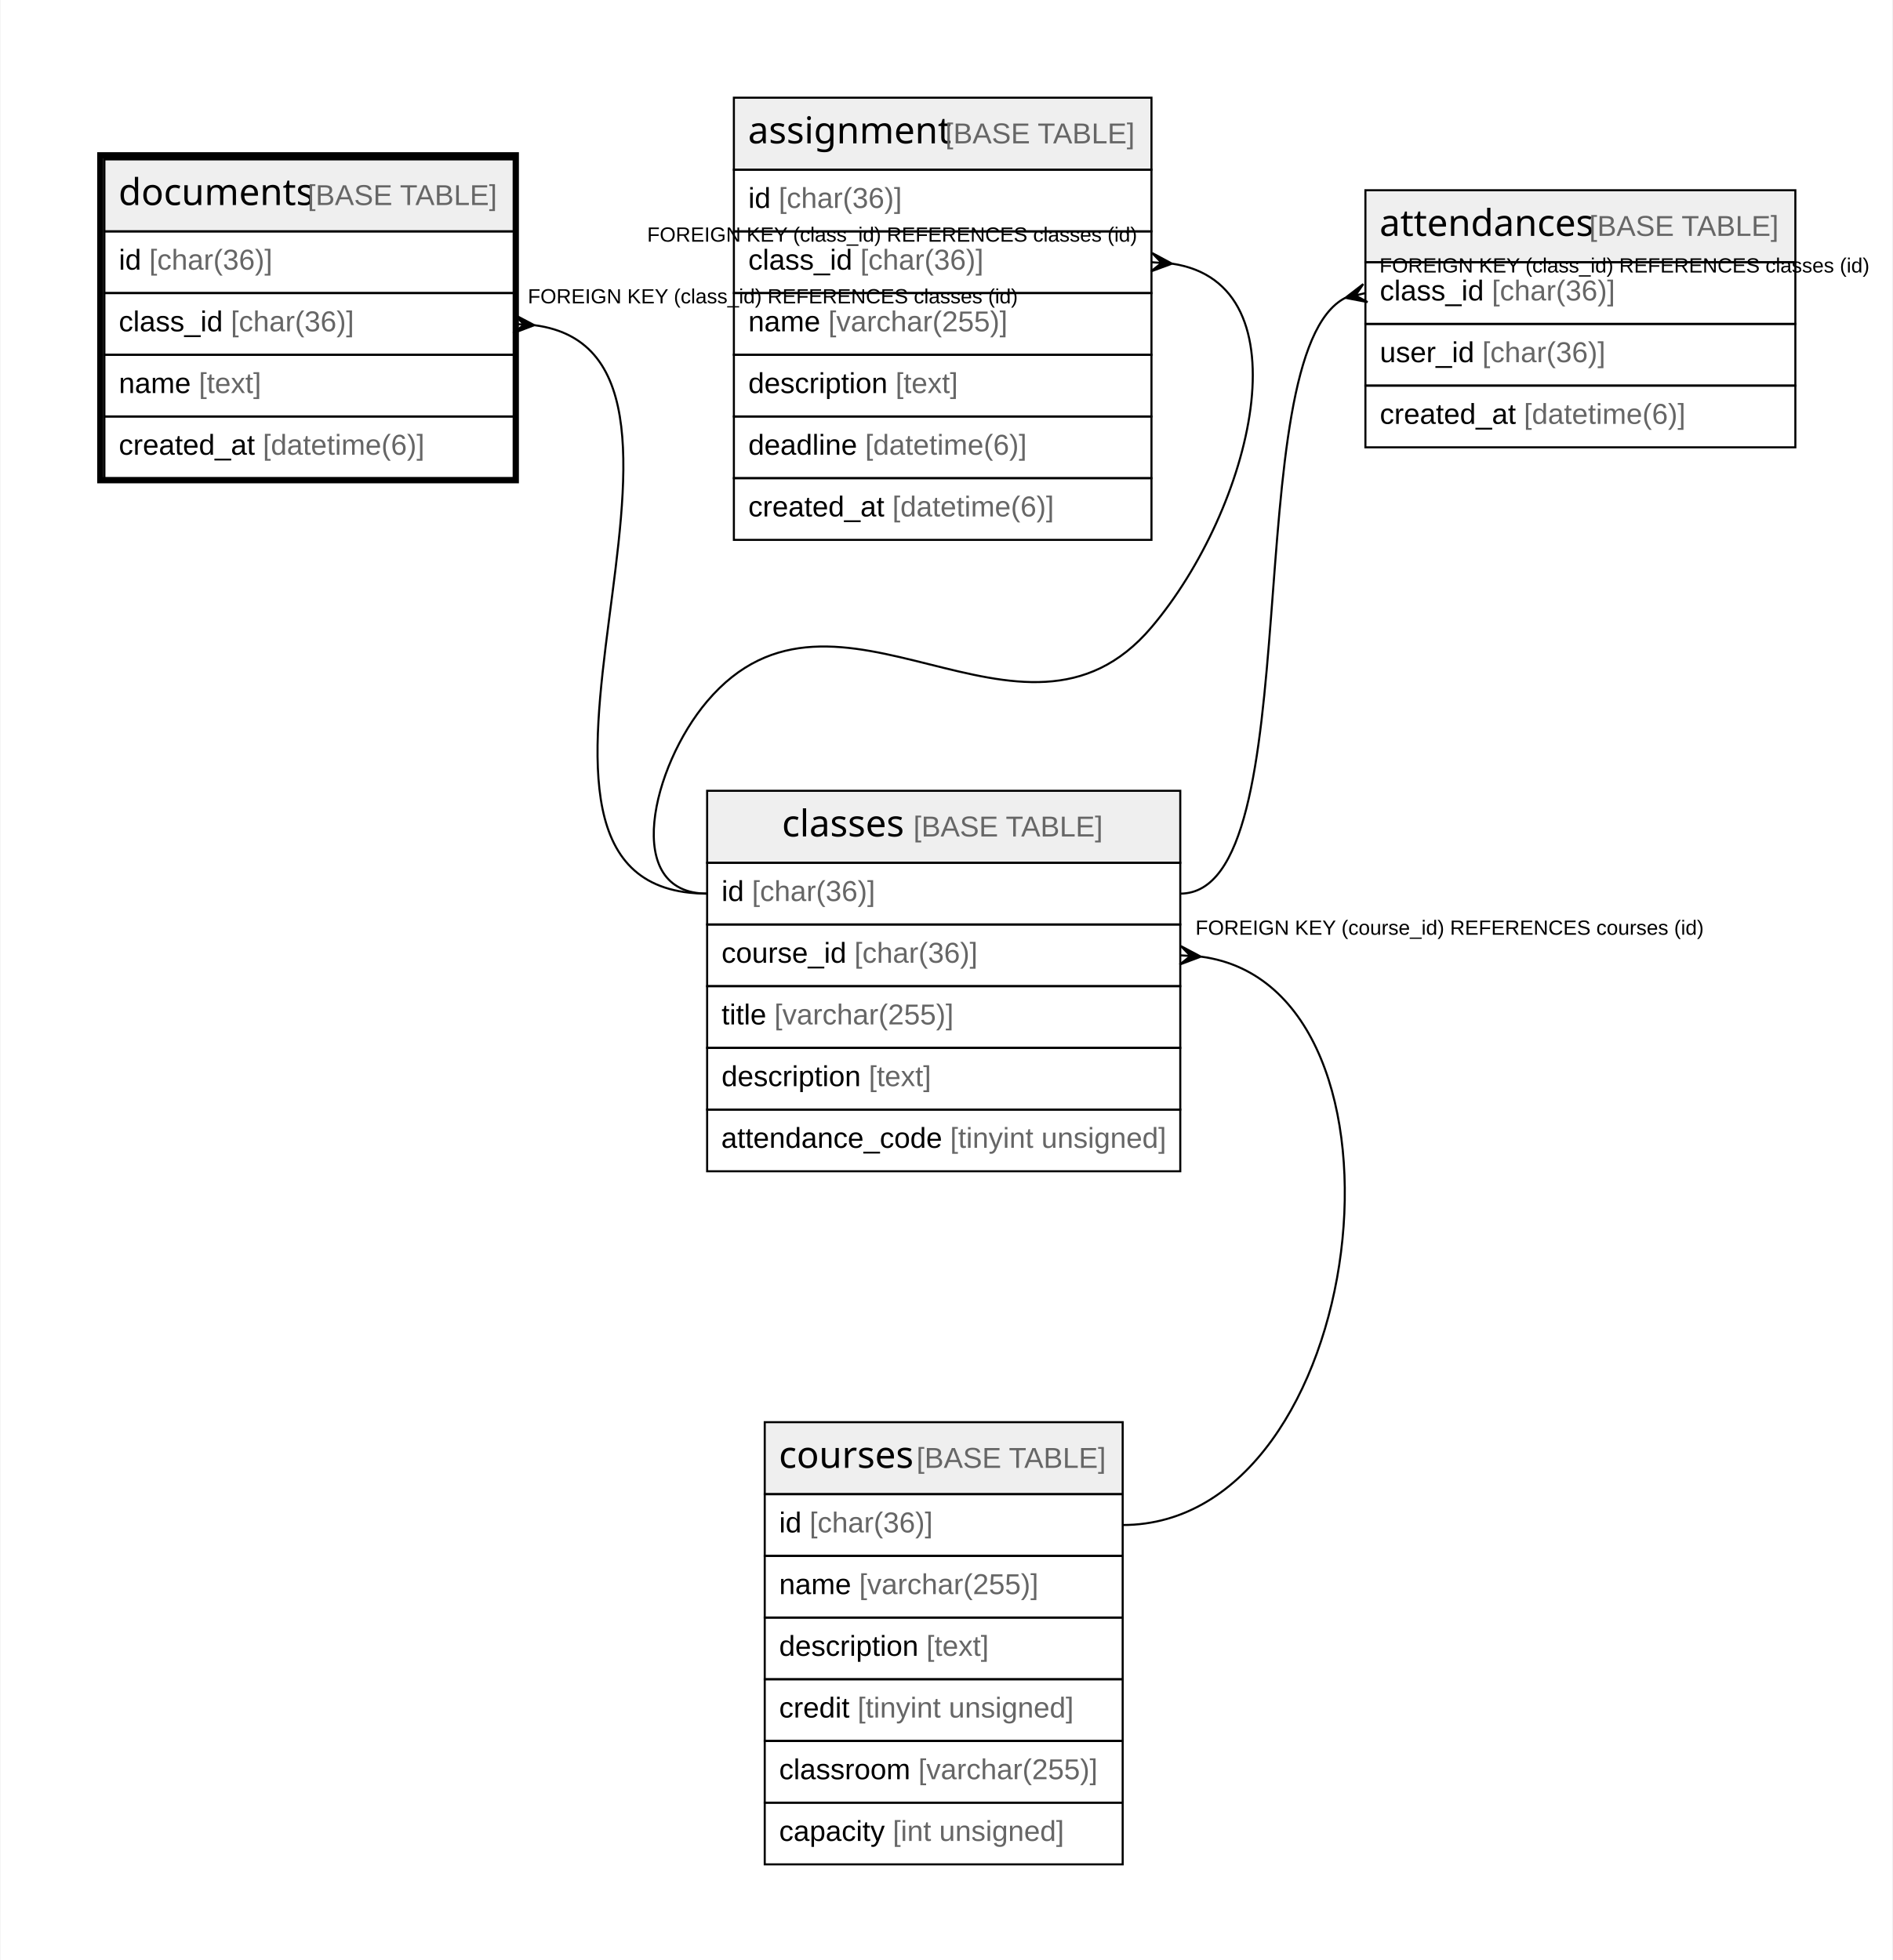
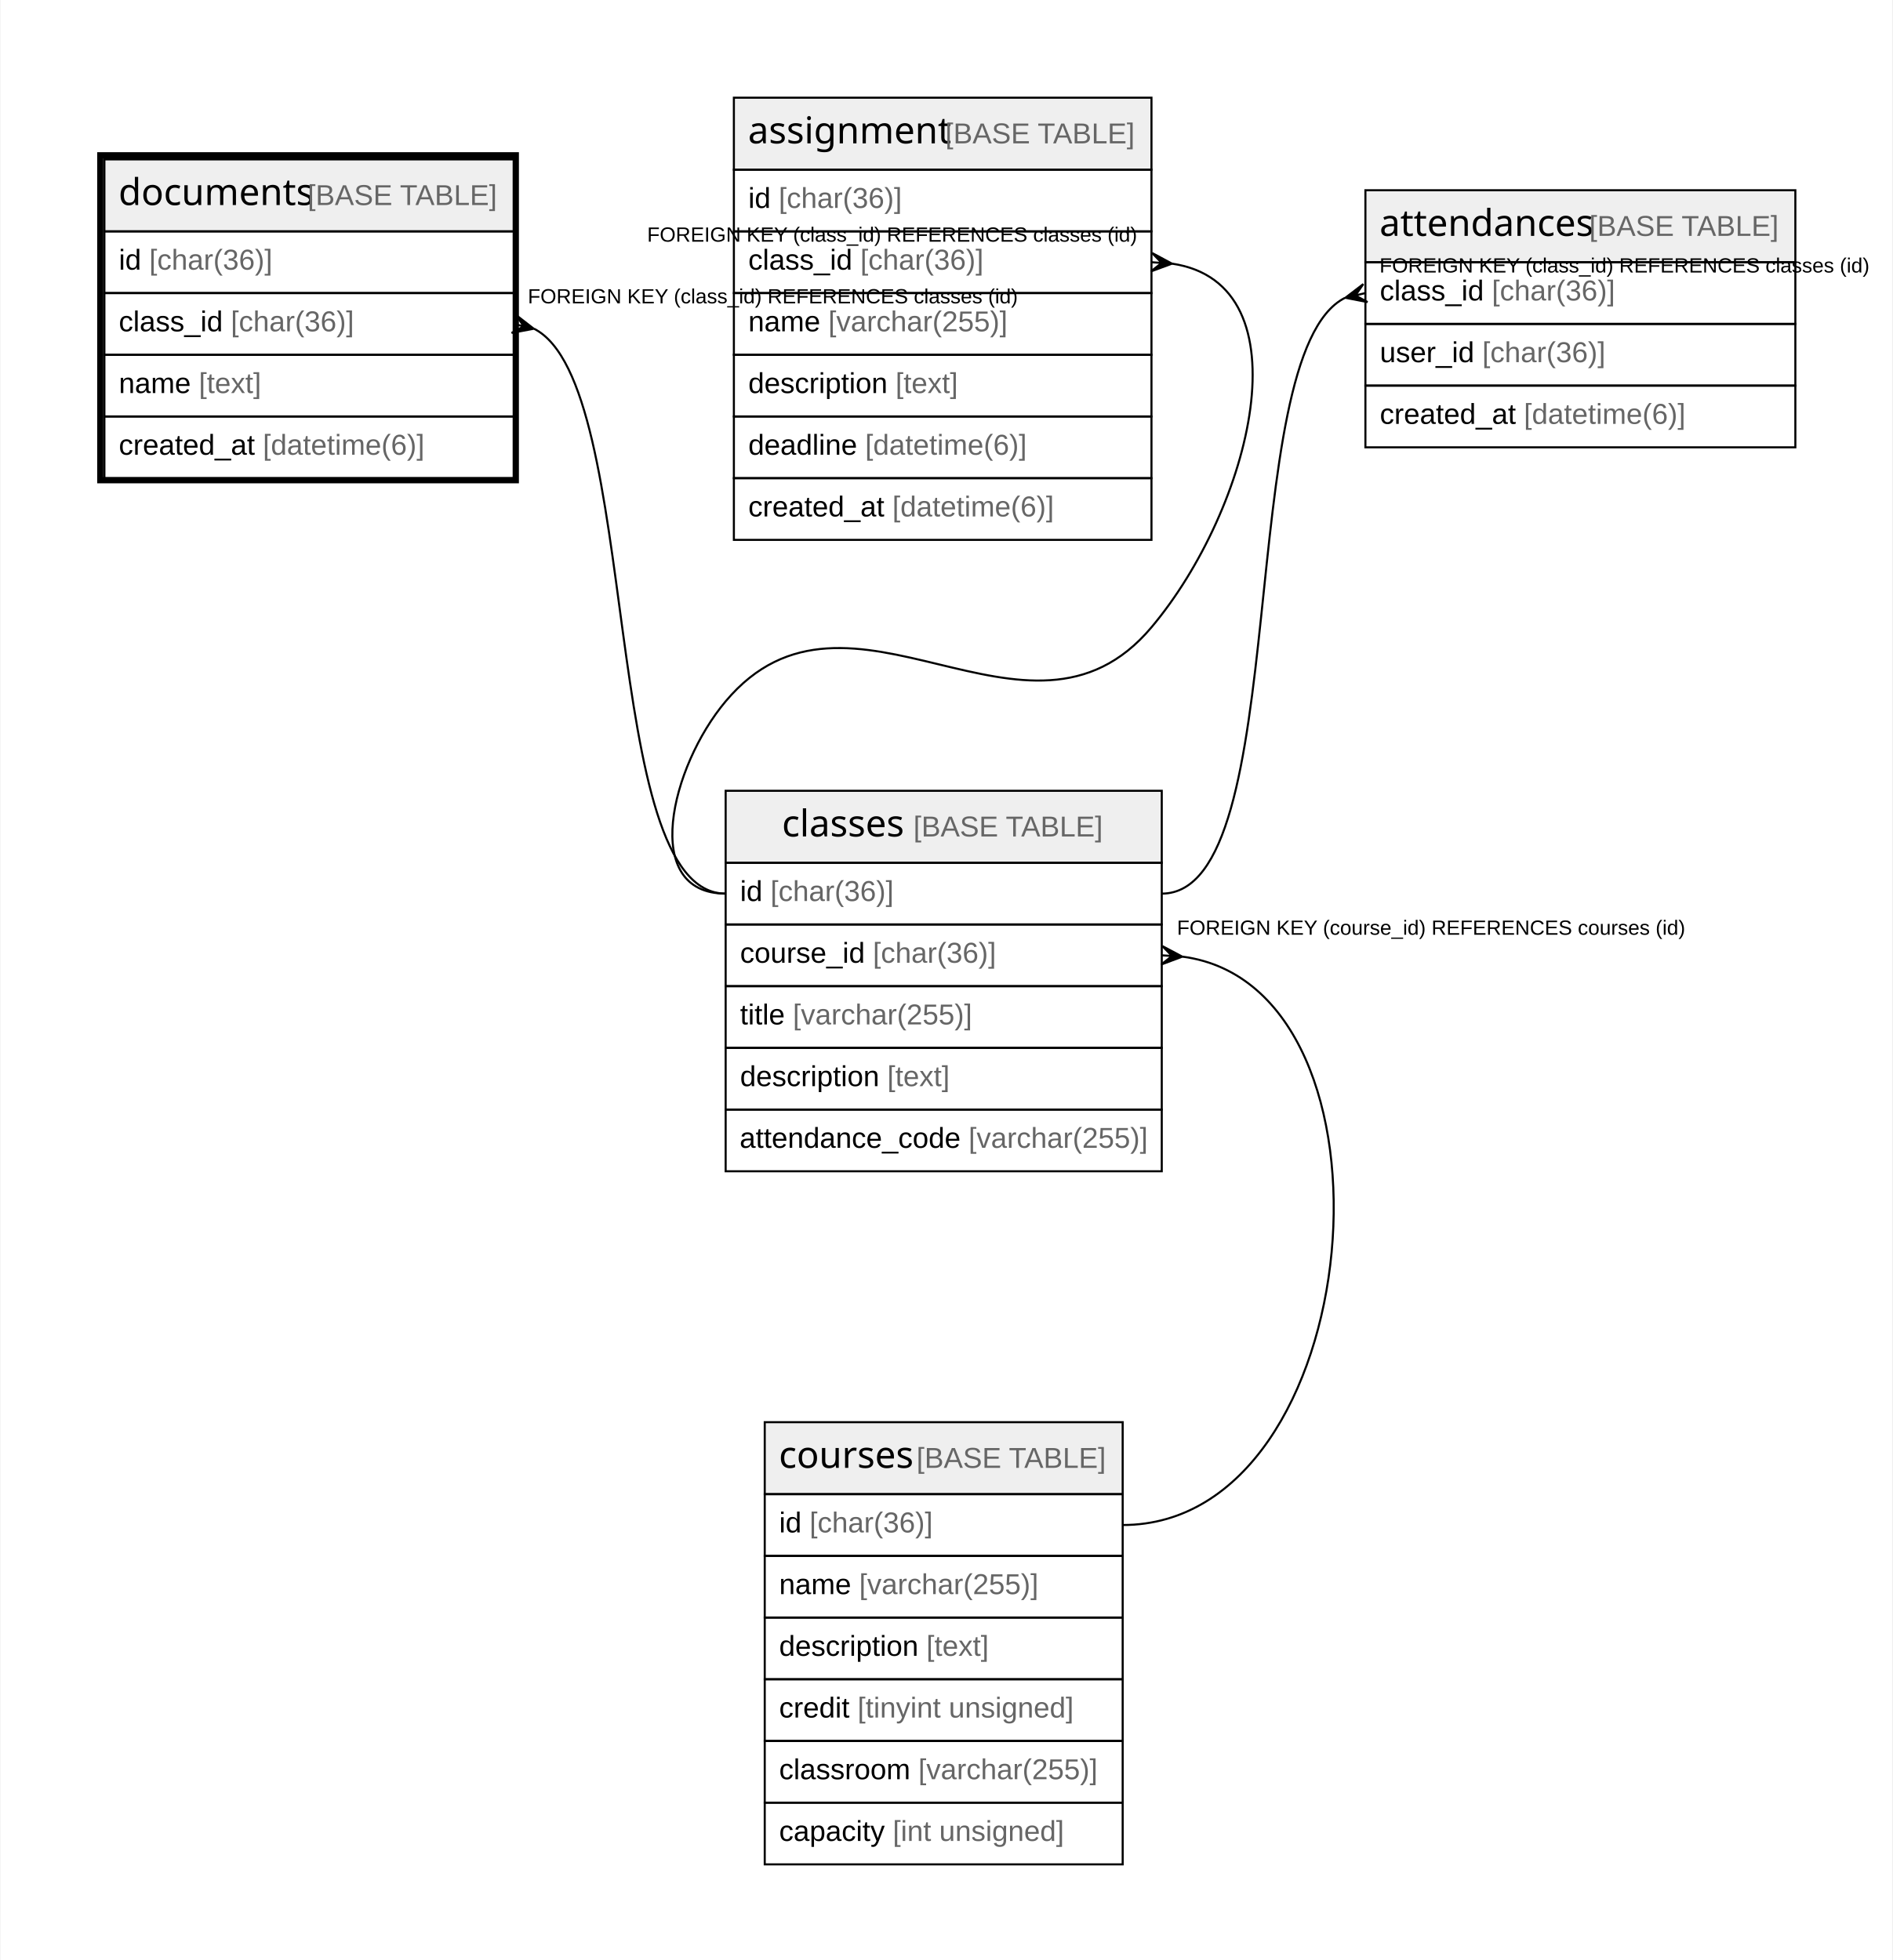
<svg xmlns="http://www.w3.org/2000/svg" width="920pt" height="953pt" viewBox="0.00 0.00 919.50 953.00">
  <g id="graph0" class="graph" transform="scale(1 1) rotate(0) translate(4 949)">
    <polygon fill="#ffffff" stroke="transparent" points="-4,4 -4,-949 915.5,-949 915.5,4 -4,4" />
    <g id="node1" class="node">
      <polygon fill="#efefef" stroke="transparent" points="46.5,-836.5 46.5,-871.5 245.5,-871.5 245.5,-836.5 46.5,-836.5" />
      <polygon fill="none" stroke="#000000" points="46.5,-836.5 46.5,-871.5 245.5,-871.5 245.5,-836.5 46.5,-836.5" />
      <text text-anchor="start" x="53.36" y="-849.3" font-family="Arial Bold" font-size="18.00" fill="#000000">documents</text>
      <text text-anchor="start" x="141.386" y="-849.3" font-family="Arial" font-size="14.00" fill="#000000"> </text>
      <text text-anchor="start" x="145.276" y="-849.3" font-family="Arial" font-size="14.00" fill="#666666">[BASE TABLE]</text>
      <polygon fill="none" stroke="#000000" points="46.5,-806.5 46.5,-836.5 245.5,-836.5 245.5,-806.5 46.5,-806.5" />
      <text text-anchor="start" x="53.5" y="-817.9" font-family="Arial" font-size="14.00" fill="#000000">id </text>
      <text text-anchor="start" x="68.28" y="-817.9" font-family="Arial" font-size="14.00" fill="#666666">[char(36)]</text>
      <polygon fill="none" stroke="#000000" points="46.5,-776.5 46.5,-806.5 245.5,-806.5 245.5,-776.5 46.5,-776.5" />
      <text text-anchor="start" x="53.5" y="-787.9" font-family="Arial" font-size="14.00" fill="#000000">class_id </text>
      <text text-anchor="start" x="107.952" y="-787.9" font-family="Arial" font-size="14.00" fill="#666666">[char(36)]</text>
      <polygon fill="none" stroke="#000000" points="46.5,-746.5 46.5,-776.5 245.5,-776.5 245.5,-746.5 46.5,-746.5" />
      <text text-anchor="start" x="53.5" y="-757.9" font-family="Arial" font-size="14.00" fill="#000000">name </text>
      <text text-anchor="start" x="92.399" y="-757.9" font-family="Arial" font-size="14.00" fill="#666666">[text]</text>
      <polygon fill="none" stroke="#000000" points="46.5,-716.5 46.5,-746.5 245.5,-746.5 245.5,-716.5 46.5,-716.5" />
      <text text-anchor="start" x="53.5" y="-727.9" font-family="Arial" font-size="14.00" fill="#000000">created_at </text>
      <text text-anchor="start" x="123.528" y="-727.9" font-family="Arial" font-size="14.00" fill="#666666">[datetime(6)]</text>
      <polygon fill="none" stroke="#000000" stroke-width="3" points="44.5,-715.5 44.5,-873.5 246.5,-873.5 246.5,-715.5 44.5,-715.5" />
    </g>
    <g id="node2" class="node">
-       <polygon fill="#efefef" stroke="transparent" points="339.5,-529.5 339.5,-564.5 569.5,-564.5 569.5,-529.5 339.5,-529.5" />
-       <polygon fill="none" stroke="#000000" points="339.5,-529.5 339.5,-564.5 569.5,-564.5 569.5,-529.5 339.5,-529.5" />
+       <polygon fill="#efefef" stroke="transparent" points="348.5,-529.5 348.5,-564.5 560.5,-564.5 560.5,-529.5 348.5,-529.5" />
+       <polygon fill="none" stroke="#000000" points="348.5,-529.5 348.5,-564.5 560.5,-564.5 560.5,-529.5 348.5,-529.5" />
      <text text-anchor="start" x="375.87" y="-542.3" font-family="Arial Bold" font-size="18.00" fill="#000000">classes</text>
      <text text-anchor="start" x="435.876" y="-542.3" font-family="Arial" font-size="14.00" fill="#000000"> </text>
      <text text-anchor="start" x="439.767" y="-542.3" font-family="Arial" font-size="14.00" fill="#666666">[BASE TABLE]</text>
-       <polygon fill="none" stroke="#000000" points="339.5,-499.5 339.5,-529.5 569.5,-529.5 569.5,-499.5 339.5,-499.5" />
-       <text text-anchor="start" x="346.5" y="-510.9" font-family="Arial" font-size="14.00" fill="#000000">id </text>
-       <text text-anchor="start" x="361.28" y="-510.9" font-family="Arial" font-size="14.00" fill="#666666">[char(36)]</text>
-       <polygon fill="none" stroke="#000000" points="339.5,-469.5 339.5,-499.5 569.5,-499.5 569.5,-469.5 339.5,-469.5" />
-       <text text-anchor="start" x="346.5" y="-480.9" font-family="Arial" font-size="14.00" fill="#000000">course_id </text>
-       <text text-anchor="start" x="411.071" y="-480.9" font-family="Arial" font-size="14.00" fill="#666666">[char(36)]</text>
-       <polygon fill="none" stroke="#000000" points="339.5,-439.5 339.5,-469.5 569.5,-469.5 569.5,-439.5 339.5,-439.5" />
-       <text text-anchor="start" x="346.5" y="-450.9" font-family="Arial" font-size="14.00" fill="#000000">title </text>
-       <text text-anchor="start" x="372.168" y="-450.9" font-family="Arial" font-size="14.00" fill="#666666">[varchar(255)]</text>
-       <polygon fill="none" stroke="#000000" points="339.5,-409.5 339.5,-439.5 569.5,-439.5 569.5,-409.5 339.5,-409.5" />
-       <text text-anchor="start" x="346.5" y="-420.9" font-family="Arial" font-size="14.00" fill="#000000">description </text>
-       <text text-anchor="start" x="418.068" y="-420.9" font-family="Arial" font-size="14.00" fill="#666666">[text]</text>
-       <polygon fill="none" stroke="#000000" points="339.5,-379.5 339.5,-409.5 569.5,-409.5 569.5,-379.5 339.5,-379.5" />
-       <text text-anchor="start" x="346.343" y="-390.9" font-family="Arial" font-size="14.00" fill="#000000">attendance_code </text>
-       <text text-anchor="start" x="457.623" y="-390.9" font-family="Arial" font-size="14.00" fill="#666666">[tinyint unsigned]</text>
+       <polygon fill="none" stroke="#000000" points="348.5,-499.5 348.5,-529.5 560.5,-529.5 560.5,-499.5 348.5,-499.5" />
+       <text text-anchor="start" x="355.5" y="-510.9" font-family="Arial" font-size="14.00" fill="#000000">id </text>
+       <text text-anchor="start" x="370.28" y="-510.9" font-family="Arial" font-size="14.00" fill="#666666">[char(36)]</text>
+       <polygon fill="none" stroke="#000000" points="348.5,-469.5 348.5,-499.5 560.5,-499.5 560.5,-469.5 348.5,-469.5" />
+       <text text-anchor="start" x="355.5" y="-480.9" font-family="Arial" font-size="14.00" fill="#000000">course_id </text>
+       <text text-anchor="start" x="420.071" y="-480.9" font-family="Arial" font-size="14.00" fill="#666666">[char(36)]</text>
+       <polygon fill="none" stroke="#000000" points="348.5,-439.5 348.5,-469.5 560.5,-469.5 560.5,-439.5 348.5,-439.5" />
+       <text text-anchor="start" x="355.5" y="-450.9" font-family="Arial" font-size="14.00" fill="#000000">title </text>
+       <text text-anchor="start" x="381.168" y="-450.9" font-family="Arial" font-size="14.00" fill="#666666">[varchar(255)]</text>
+       <polygon fill="none" stroke="#000000" points="348.5,-409.5 348.5,-439.5 560.5,-439.5 560.5,-409.5 348.5,-409.5" />
+       <text text-anchor="start" x="355.5" y="-420.9" font-family="Arial" font-size="14.00" fill="#000000">description </text>
+       <text text-anchor="start" x="427.068" y="-420.9" font-family="Arial" font-size="14.00" fill="#666666">[text]</text>
+       <polygon fill="none" stroke="#000000" points="348.5,-379.5 348.5,-409.5 560.5,-409.5 560.5,-379.5 348.5,-379.5" />
+       <text text-anchor="start" x="355.3" y="-390.9" font-family="Arial" font-size="14.00" fill="#000000">attendance_code </text>
+       <text text-anchor="start" x="466.581" y="-390.9" font-family="Arial" font-size="14.00" fill="#666666">[varchar(255)]</text>
    </g>
    <g id="edge1" class="edge">
-       <path fill="none" stroke="#000000" d="M255.513,-790.89C366.649,-776.559 213.048,-514.5 339.5,-514.5" />
-       <polygon fill="#000000" stroke="#000000" points="255.482,-790.892 245.226,-787.008 250.491,-791.196 245.5,-791.5 245.5,-791.5 245.5,-791.5 250.491,-791.196 245.774,-795.992 255.482,-790.892 255.482,-790.892" />
+       <path fill="none" stroke="#000000" d="M255.462,-789.105C308.354,-762.032 286.418,-514.5 348.5,-514.5" />
+       <polygon fill="#000000" stroke="#000000" points="255.223,-789.163 244.448,-787.125 250.362,-790.331 245.5,-791.5 245.5,-791.5 245.5,-791.5 250.362,-790.331 246.552,-795.875 255.223,-789.163 255.223,-789.163" />
      <text text-anchor="start" x="252.334" y="-801.5" font-family="Arial" font-size="10.00" fill="#000000">FOREIGN KEY (class_id) REFERENCES classes (id)</text>
    </g>
    <g id="node5" class="node">
      <polygon fill="#efefef" stroke="transparent" points="367.5,-222.5 367.5,-257.5 541.5,-257.5 541.5,-222.5 367.5,-222.5" />
      <polygon fill="none" stroke="#000000" points="367.5,-222.5 367.5,-257.5 541.5,-257.5 541.5,-222.5 367.5,-222.5" />
      <text text-anchor="start" x="374.368" y="-235.3" font-family="Arial Bold" font-size="18.00" fill="#000000">courses</text>
      <text text-anchor="start" x="437.378" y="-235.3" font-family="Arial" font-size="14.00" fill="#000000"> </text>
      <text text-anchor="start" x="441.269" y="-235.3" font-family="Arial" font-size="14.00" fill="#666666">[BASE TABLE]</text>
      <polygon fill="none" stroke="#000000" points="367.5,-192.5 367.5,-222.5 541.5,-222.5 541.5,-192.5 367.5,-192.5" />
      <text text-anchor="start" x="374.5" y="-203.9" font-family="Arial" font-size="14.00" fill="#000000">id </text>
      <text text-anchor="start" x="389.28" y="-203.9" font-family="Arial" font-size="14.00" fill="#666666">[char(36)]</text>
      <polygon fill="none" stroke="#000000" points="367.5,-162.5 367.5,-192.5 541.5,-192.5 541.5,-162.5 367.5,-162.5" />
      <text text-anchor="start" x="374.5" y="-173.9" font-family="Arial" font-size="14.00" fill="#000000">name </text>
      <text text-anchor="start" x="413.399" y="-173.9" font-family="Arial" font-size="14.00" fill="#666666">[varchar(255)]</text>
      <polygon fill="none" stroke="#000000" points="367.5,-132.5 367.5,-162.5 541.5,-162.5 541.5,-132.5 367.5,-132.5" />
      <text text-anchor="start" x="374.5" y="-143.9" font-family="Arial" font-size="14.00" fill="#000000">description </text>
      <text text-anchor="start" x="446.068" y="-143.9" font-family="Arial" font-size="14.00" fill="#666666">[text]</text>
      <polygon fill="none" stroke="#000000" points="367.5,-102.5 367.5,-132.5 541.5,-132.5 541.5,-102.5 367.5,-102.5" />
      <text text-anchor="start" x="374.5" y="-113.9" font-family="Arial" font-size="14.00" fill="#000000">credit </text>
      <text text-anchor="start" x="412.614" y="-113.9" font-family="Arial" font-size="14.00" fill="#666666">[tinyint unsigned]</text>
      <polygon fill="none" stroke="#000000" points="367.5,-72.5 367.5,-102.5 541.5,-102.5 541.5,-72.5 367.5,-72.5" />
      <text text-anchor="start" x="374.5" y="-83.9" font-family="Arial" font-size="14.00" fill="#000000">classroom </text>
      <text text-anchor="start" x="442.166" y="-83.9" font-family="Arial" font-size="14.00" fill="#666666">[varchar(255)]</text>
      <polygon fill="none" stroke="#000000" points="367.5,-42.5 367.5,-72.5 541.5,-72.5 541.5,-42.5 367.5,-42.5" />
      <text text-anchor="start" x="374.5" y="-53.9" font-family="Arial" font-size="14.00" fill="#000000">capacity </text>
      <text text-anchor="start" x="429.736" y="-53.9" font-family="Arial" font-size="14.00" fill="#666666">[int unsigned]</text>
    </g>
    <g id="edge4" class="edge">
-       <path fill="none" stroke="#000000" d="M579.649,-483.846C691.576,-469.033 661.734,-207.5 541.5,-207.5" />
-       <polygon fill="#000000" stroke="#000000" points="579.479,-483.857 569.211,-480.009 574.49,-484.178 569.5,-484.5 569.5,-484.5 569.5,-484.5 574.49,-484.178 569.789,-488.991 579.479,-483.857 579.479,-483.857" />
-       <text text-anchor="start" x="576.886" y="-494.5" font-family="Arial" font-size="10.00" fill="#000000">FOREIGN KEY (course_id) REFERENCES courses (id)</text>
+       <path fill="none" stroke="#000000" d="M570.642,-483.846C682.74,-469.033 661.406,-207.5 541.5,-207.5" />
+       <polygon fill="#000000" stroke="#000000" points="570.479,-483.856 560.21,-480.009 565.49,-484.178 560.5,-484.5 560.5,-484.5 560.5,-484.5 565.49,-484.178 560.79,-488.991 570.479,-483.856 570.479,-483.856" />
+       <text text-anchor="start" x="567.886" y="-494.5" font-family="Arial" font-size="10.00" fill="#000000">FOREIGN KEY (course_id) REFERENCES courses (id)</text>
    </g>
    <g id="node3" class="node">
      <polygon fill="#efefef" stroke="transparent" points="352.5,-866.5 352.5,-901.5 555.5,-901.5 555.5,-866.5 352.5,-866.5" />
      <polygon fill="none" stroke="#000000" points="352.5,-866.5 352.5,-901.5 555.5,-901.5 555.5,-866.5 352.5,-866.5" />
      <text text-anchor="start" x="359.363" y="-879.3" font-family="Arial Bold" font-size="18.00" fill="#000000">assignment</text>
      <text text-anchor="start" x="451.383" y="-879.3" font-family="Arial" font-size="14.00" fill="#000000"> </text>
      <text text-anchor="start" x="455.274" y="-879.3" font-family="Arial" font-size="14.00" fill="#666666">[BASE TABLE]</text>
      <polygon fill="none" stroke="#000000" points="352.5,-836.5 352.5,-866.5 555.5,-866.5 555.5,-836.5 352.5,-836.5" />
      <text text-anchor="start" x="359.5" y="-847.9" font-family="Arial" font-size="14.00" fill="#000000">id </text>
      <text text-anchor="start" x="374.28" y="-847.9" font-family="Arial" font-size="14.00" fill="#666666">[char(36)]</text>
      <polygon fill="none" stroke="#000000" points="352.5,-806.5 352.5,-836.5 555.5,-836.5 555.5,-806.5 352.5,-806.5" />
      <text text-anchor="start" x="359.5" y="-817.9" font-family="Arial" font-size="14.00" fill="#000000">class_id </text>
      <text text-anchor="start" x="413.952" y="-817.9" font-family="Arial" font-size="14.00" fill="#666666">[char(36)]</text>
      <polygon fill="none" stroke="#000000" points="352.5,-776.5 352.5,-806.5 555.5,-806.5 555.5,-776.5 352.5,-776.5" />
      <text text-anchor="start" x="359.5" y="-787.9" font-family="Arial" font-size="14.00" fill="#000000">name </text>
      <text text-anchor="start" x="398.399" y="-787.9" font-family="Arial" font-size="14.00" fill="#666666">[varchar(255)]</text>
      <polygon fill="none" stroke="#000000" points="352.5,-746.5 352.5,-776.5 555.5,-776.5 555.5,-746.5 352.5,-746.5" />
      <text text-anchor="start" x="359.5" y="-757.9" font-family="Arial" font-size="14.00" fill="#000000">description </text>
      <text text-anchor="start" x="431.068" y="-757.9" font-family="Arial" font-size="14.00" fill="#666666">[text]</text>
      <polygon fill="none" stroke="#000000" points="352.5,-716.5 352.5,-746.5 555.5,-746.5 555.5,-716.5 352.5,-716.5" />
      <text text-anchor="start" x="359.5" y="-727.9" font-family="Arial" font-size="14.00" fill="#000000">deadline </text>
      <text text-anchor="start" x="416.299" y="-727.9" font-family="Arial" font-size="14.00" fill="#666666">[datetime(6)]</text>
      <polygon fill="none" stroke="#000000" points="352.5,-686.5 352.5,-716.5 555.5,-716.5 555.5,-686.5 352.5,-686.5" />
      <text text-anchor="start" x="359.5" y="-697.9" font-family="Arial" font-size="14.00" fill="#000000">created_at </text>
      <text text-anchor="start" x="429.528" y="-697.9" font-family="Arial" font-size="14.00" fill="#666666">[datetime(6)]</text>
    </g>
    <g id="edge2" class="edge">
-       <path fill="none" stroke="#000000" d="M565.493,-820.806C631.836,-811.076 604.201,-701.49 555.5,-644 492.592,-569.74 402.408,-682.26 339.5,-608 312.639,-576.292 297.944,-514.5 339.5,-514.5" />
-       <polygon fill="#000000" stroke="#000000" points="565.476,-820.807 555.188,-817.011 560.488,-821.153 555.5,-821.5 555.5,-821.5 555.5,-821.5 560.488,-821.153 555.812,-825.989 565.476,-820.807 565.476,-820.807" />
+       <path fill="none" stroke="#000000" d="M565.491,-820.807C631.818,-811.091 603.998,-701.661 555.5,-644 495.392,-572.536 408.608,-679.464 348.5,-608 321.751,-576.198 306.944,-514.5 348.5,-514.5" />
+       <polygon fill="#000000" stroke="#000000" points="565.476,-820.808 555.188,-817.011 560.488,-821.154 555.5,-821.5 555.5,-821.5 555.5,-821.5 560.488,-821.154 555.812,-825.989 565.476,-820.808 565.476,-820.808" />
      <text text-anchor="start" x="310.334" y="-831.5" font-family="Arial" font-size="10.00" fill="#000000">FOREIGN KEY (class_id) REFERENCES classes (id)</text>
    </g>
    <g id="node4" class="node">
      <polygon fill="#efefef" stroke="transparent" points="659.5,-821.5 659.5,-856.5 868.5,-856.5 868.5,-821.5 659.5,-821.5" />
      <polygon fill="none" stroke="#000000" points="659.5,-821.5 659.5,-856.5 868.5,-856.5 868.5,-821.5 659.5,-821.5" />
      <text text-anchor="start" x="666.349" y="-834.3" font-family="Arial Bold" font-size="18.00" fill="#000000">attendances</text>
      <text text-anchor="start" x="764.397" y="-834.3" font-family="Arial" font-size="14.00" fill="#000000"> </text>
      <text text-anchor="start" x="768.288" y="-834.3" font-family="Arial" font-size="14.00" fill="#666666">[BASE TABLE]</text>
      <polygon fill="none" stroke="#000000" points="659.5,-791.5 659.5,-821.5 868.5,-821.5 868.5,-791.5 659.5,-791.5" />
      <text text-anchor="start" x="666.5" y="-802.9" font-family="Arial" font-size="14.00" fill="#000000">class_id </text>
      <text text-anchor="start" x="720.952" y="-802.9" font-family="Arial" font-size="14.00" fill="#666666">[char(36)]</text>
      <polygon fill="none" stroke="#000000" points="659.5,-761.5 659.5,-791.5 868.5,-791.5 868.5,-761.5 659.5,-761.5" />
      <text text-anchor="start" x="666.5" y="-772.9" font-family="Arial" font-size="14.00" fill="#000000">user_id </text>
      <text text-anchor="start" x="716.288" y="-772.9" font-family="Arial" font-size="14.00" fill="#666666">[char(36)]</text>
      <polygon fill="none" stroke="#000000" points="659.5,-731.5 659.5,-761.5 868.5,-761.5 868.5,-731.5 659.5,-731.5" />
      <text text-anchor="start" x="666.5" y="-742.9" font-family="Arial" font-size="14.00" fill="#000000">created_at </text>
      <text text-anchor="start" x="736.528" y="-742.9" font-family="Arial" font-size="14.00" fill="#666666">[datetime(6)]</text>
    </g>
    <g id="edge3" class="edge">
-       <path fill="none" stroke="#000000" d="M649.673,-804.15C596.113,-776.515 633.82,-514.5 569.5,-514.5" />
-       <polygon fill="#000000" stroke="#000000" points="649.774,-804.174 658.453,-810.877 654.637,-805.337 659.5,-806.5 659.5,-806.5 659.5,-806.5 654.637,-805.337 660.547,-802.123 649.774,-804.174 649.774,-804.174" />
+       <path fill="none" stroke="#000000" d="M649.518,-804.15C594.698,-776.515 625.404,-514.5 560.5,-514.5" />
+       <polygon fill="#000000" stroke="#000000" points="649.766,-804.208 658.469,-810.88 654.633,-805.354 659.5,-806.5 659.5,-806.5 659.5,-806.5 654.633,-805.354 660.531,-802.12 649.766,-804.208 649.766,-804.208" />
      <text text-anchor="start" x="666.335" y="-816.5" font-family="Arial" font-size="10.00" fill="#000000">FOREIGN KEY (class_id) REFERENCES classes (id)</text>
    </g>
  </g>
</svg>
